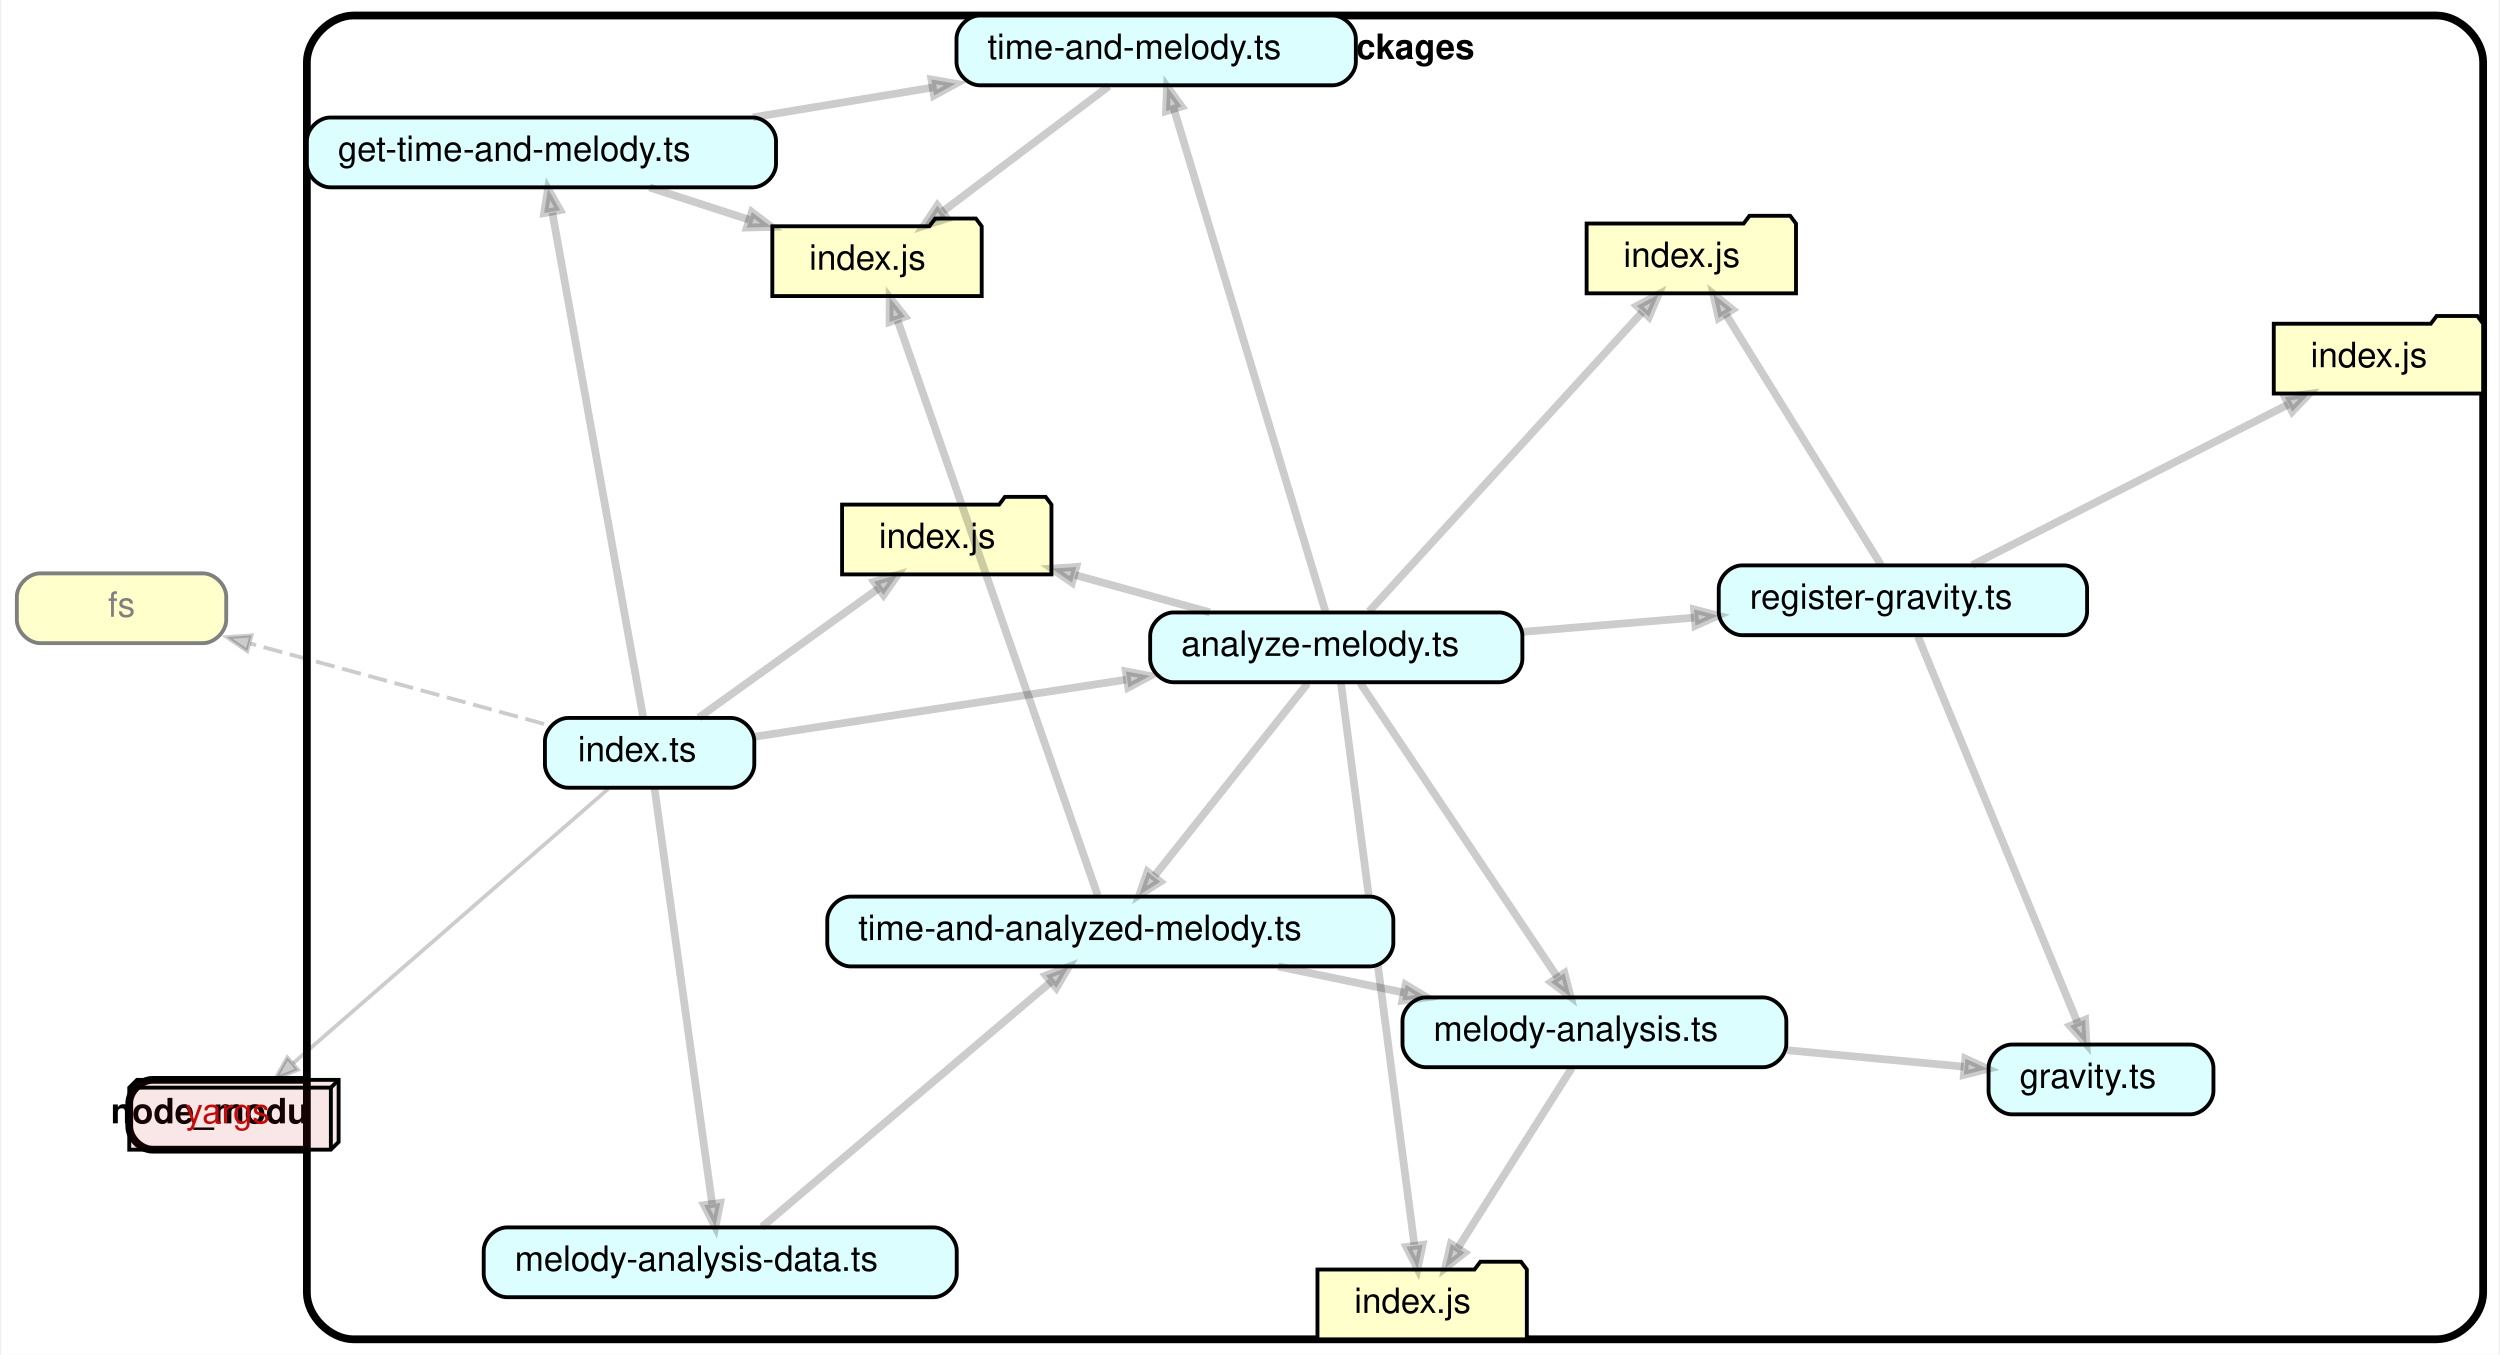
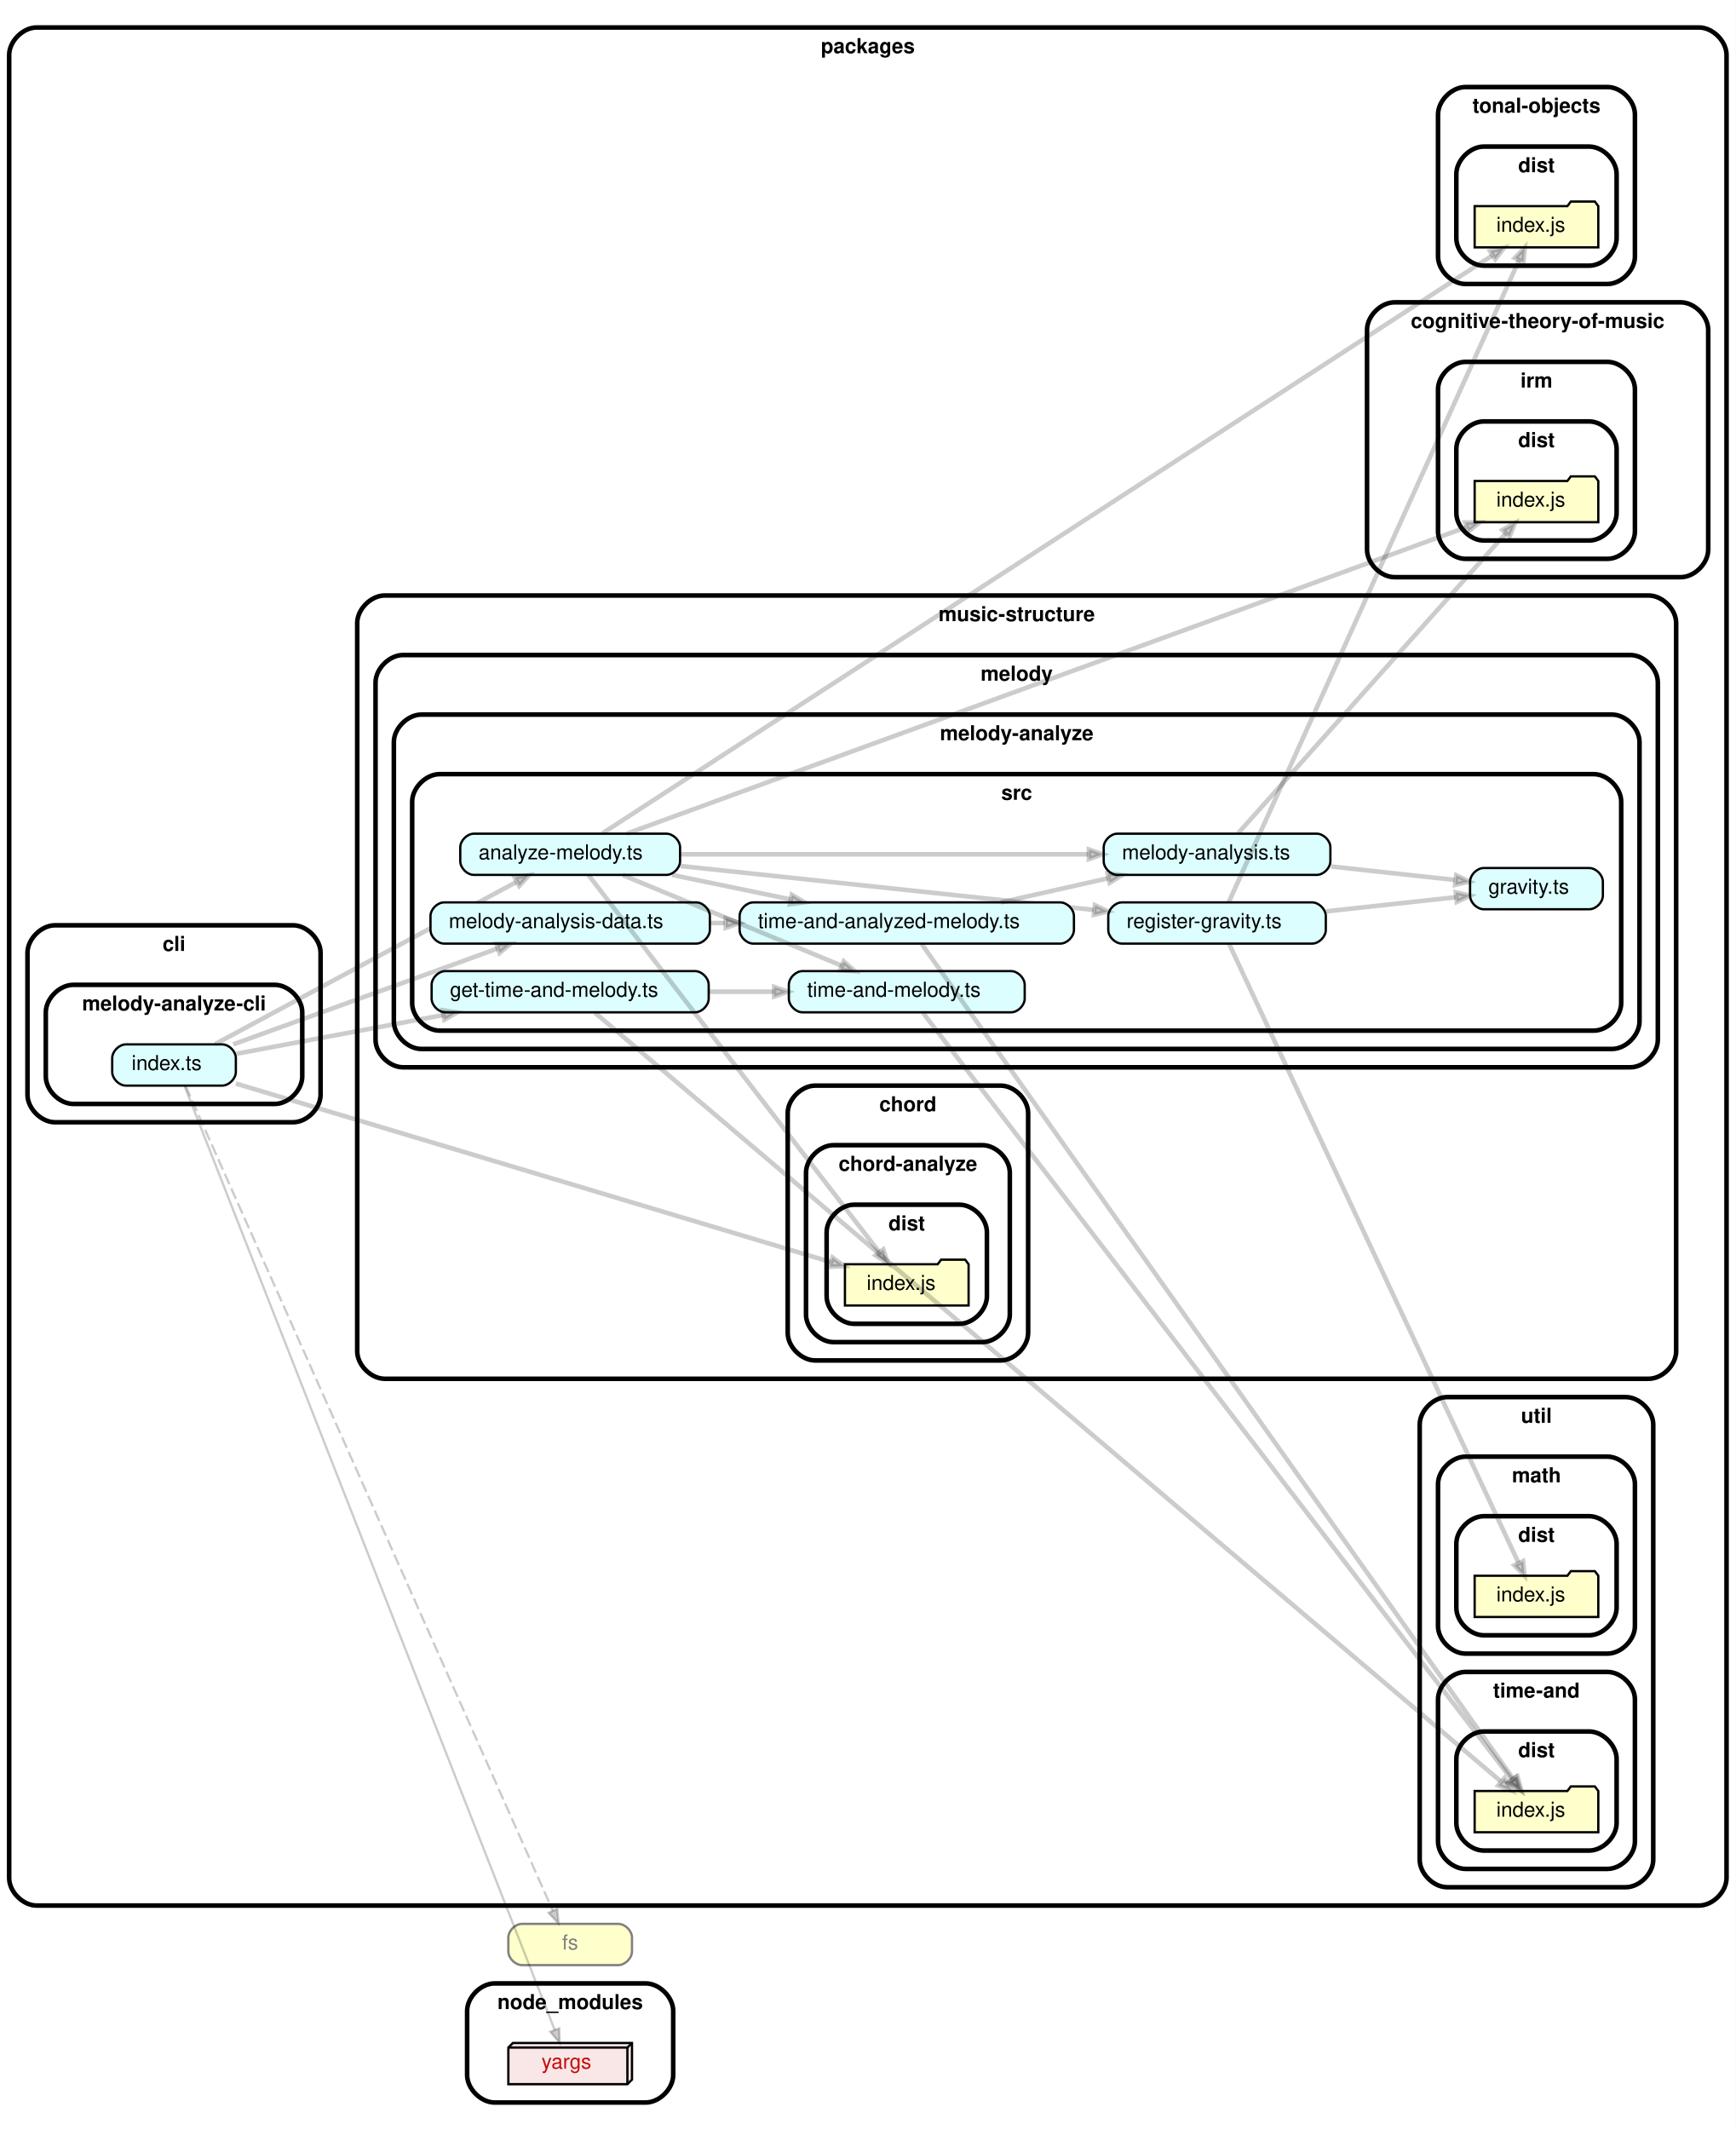
- <svg xmlns="http://www.w3.org/2000/svg" xmlns:xlink="http://www.w3.org/1999/xlink" width="644pt" height="349pt" viewBox="0.00 0.00 644.10 349.43">
-   <g id="graph0" class="graph" transform="scale(1 1) rotate(0) translate(4 345.43)">
-     <polygon fill="white" stroke="transparent" points="-4,4 -4,-345.43 640.1,-345.43 640.1,4 -4,4" />
+ <svg xmlns="http://www.w3.org/2000/svg" xmlns:xlink="http://www.w3.org/1999/xlink" width="758pt" height="930pt" viewBox="0.00 0.00 758.00 930.00">
+   <g id="graph0" class="graph" transform="scale(1 1) rotate(0) translate(4 926)">
+     <polygon fill="white" stroke="transparent" points="-4,4 -4,-926 754,-926 754,4 -4,4" />
    <g id="clust1" class="cluster">
-       <path fill="#ffffff" stroke="black" stroke-width="2" d="M34.99,-48.91C34.99,-48.91 76.99,-48.91 76.99,-48.91 79.99,-48.91 82.99,-51.91 82.99,-54.91 82.99,-54.91 82.99,-60.91 82.99,-60.91 82.99,-63.91 79.99,-66.91 76.99,-66.91 76.99,-66.91 34.99,-66.91 34.99,-66.91 31.99,-66.91 28.99,-63.91 28.99,-60.91 28.99,-60.91 28.99,-54.91 28.99,-54.91 28.99,-51.91 31.99,-48.91 34.99,-48.91" />
-       <text text-anchor="middle" x="55.99" y="-55.71" font-family="Helvetica,sans-Serif" font-weight="bold" font-size="9.00">node_modules</text>
+       <path fill="#ffffff" stroke="black" stroke-width="2" d="M212,-8C212,-8 278,-8 278,-8 284,-8 290,-14 290,-20 290,-20 290,-48 290,-48 290,-54 284,-60 278,-60 278,-60 212,-60 212,-60 206,-60 200,-54 200,-48 200,-48 200,-20 200,-20 200,-14 206,-8 212,-8" />
+       <text text-anchor="middle" x="245" y="-48.8" font-family="Helvetica,sans-Serif" font-weight="bold" font-size="9.00">node_modules</text>
    </g>
    <g id="clust2" class="cluster">
-       <path fill="#ffffff" stroke="black" stroke-width="2" d="M86.8,0C86.8,0 624.1,0 624.1,0 630.1,0 636.1,-6 636.1,-12 636.1,-12 636.1,-329.43 636.1,-329.43 636.1,-335.43 630.1,-341.43 624.1,-341.43 624.1,-341.43 86.8,-341.43 86.8,-341.43 80.8,-341.43 74.8,-335.43 74.8,-329.43 74.8,-329.43 74.8,-12 74.8,-12 74.8,-6 80.8,0 86.8,0" />
-       <text text-anchor="middle" x="355.45" y="-330.23" font-family="Helvetica,sans-Serif" font-weight="bold" font-size="9.00">packages</text>
+       <path fill="#ffffff" stroke="black" stroke-width="2" d="M12,-94C12,-94 738,-94 738,-94 744,-94 750,-100 750,-106 750,-106 750,-902 750,-902 750,-908 744,-914 738,-914 738,-914 12,-914 12,-914 6,-914 0,-908 0,-902 0,-902 0,-106 0,-106 0,-100 6,-94 12,-94" />
+       <text text-anchor="middle" x="375" y="-902.8" font-family="Helvetica,sans-Serif" font-weight="bold" font-size="9.00">packages</text>
+     </g>
+     <g id="clust3" class="cluster">
+       <path fill="#ffffff" stroke="black" stroke-width="2" d="M20,-436C20,-436 124,-436 124,-436 130,-436 136,-442 136,-448 136,-448 136,-510 136,-510 136,-516 130,-522 124,-522 124,-522 20,-522 20,-522 14,-522 8,-516 8,-510 8,-510 8,-448 8,-448 8,-442 14,-436 20,-436" />
+       <text text-anchor="middle" x="72" y="-510.8" font-family="Helvetica,sans-Serif" font-weight="bold" font-size="9.00">cli</text>
+     </g>
+     <g id="clust4" class="cluster">
+       <path fill="#ffffff" stroke="black" stroke-width="2" d="M28,-444C28,-444 116,-444 116,-444 122,-444 128,-450 128,-456 128,-456 128,-484 128,-484 128,-490 122,-496 116,-496 116,-496 28,-496 28,-496 22,-496 16,-490 16,-484 16,-484 16,-456 16,-456 16,-450 22,-444 28,-444" />
+       <text text-anchor="middle" x="72" y="-484.8" font-family="Helvetica,sans-Serif" font-weight="bold" font-size="9.00">melody-analyze-cli</text>
+     </g>
+     <g id="clust5" class="cluster">
+       <path fill="#ffffff" stroke="black" stroke-width="2" d="M605,-674C605,-674 730,-674 730,-674 736,-674 742,-680 742,-686 742,-686 742,-782 742,-782 742,-788 736,-794 730,-794 730,-794 605,-794 605,-794 599,-794 593,-788 593,-782 593,-782 593,-686 593,-686 593,-680 599,-674 605,-674" />
+       <text text-anchor="middle" x="667.5" y="-782.8" font-family="Helvetica,sans-Serif" font-weight="bold" font-size="9.00">cognitive-theory-of-music</text>
+     </g>
+     <g id="clust6" class="cluster">
+       <path fill="#ffffff" stroke="black" stroke-width="2" d="M636,-682C636,-682 698,-682 698,-682 704,-682 710,-688 710,-694 710,-694 710,-756 710,-756 710,-762 704,-768 698,-768 698,-768 636,-768 636,-768 630,-768 624,-762 624,-756 624,-756 624,-694 624,-694 624,-688 630,-682 636,-682" />
+       <text text-anchor="middle" x="667" y="-756.8" font-family="Helvetica,sans-Serif" font-weight="bold" font-size="9.00">irm</text>
+     </g>
+     <g id="clust7" class="cluster">
+       <path fill="#ffffff" stroke="black" stroke-width="2" d="M644,-690C644,-690 690,-690 690,-690 696,-690 702,-696 702,-702 702,-702 702,-730 702,-730 702,-736 696,-742 690,-742 690,-742 644,-742 644,-742 638,-742 632,-736 632,-730 632,-730 632,-702 632,-702 632,-696 638,-690 644,-690" />
+       <text text-anchor="middle" x="667" y="-730.8" font-family="Helvetica,sans-Serif" font-weight="bold" font-size="9.00">dist</text>
+     </g>
+     <g id="clust8" class="cluster">
+       <path fill="#ffffff" stroke="black" stroke-width="2" d="M164,-324C164,-324 716,-324 716,-324 722,-324 728,-330 728,-336 728,-336 728,-654 728,-654 728,-660 722,-666 716,-666 716,-666 164,-666 164,-666 158,-666 152,-660 152,-654 152,-654 152,-336 152,-336 152,-330 158,-324 164,-324" />
+       <text text-anchor="middle" x="440" y="-654.8" font-family="Helvetica,sans-Serif" font-weight="bold" font-size="9.00">music-structure</text>
+     </g>
+     <g id="clust9" class="cluster">
+       <path fill="#ffffff" stroke="black" stroke-width="2" d="M352,-332C352,-332 433,-332 433,-332 439,-332 445,-338 445,-344 445,-344 445,-440 445,-440 445,-446 439,-452 433,-452 433,-452 352,-452 352,-452 346,-452 340,-446 340,-440 340,-440 340,-344 340,-344 340,-338 346,-332 352,-332" />
+       <text text-anchor="middle" x="392.5" y="-440.8" font-family="Helvetica,sans-Serif" font-weight="bold" font-size="9.00">chord</text>
+     </g>
+     <g id="clust10" class="cluster">
+       <path fill="#ffffff" stroke="black" stroke-width="2" d="M360,-340C360,-340 425,-340 425,-340 431,-340 437,-346 437,-352 437,-352 437,-414 437,-414 437,-420 431,-426 425,-426 425,-426 360,-426 360,-426 354,-426 348,-420 348,-414 348,-414 348,-352 348,-352 348,-346 354,-340 360,-340" />
+       <text text-anchor="middle" x="392.5" y="-414.8" font-family="Helvetica,sans-Serif" font-weight="bold" font-size="9.00">chord-analyze</text>
+     </g>
+     <g id="clust11" class="cluster">
+       <path fill="#ffffff" stroke="black" stroke-width="2" d="M369,-348C369,-348 415,-348 415,-348 421,-348 427,-354 427,-360 427,-360 427,-388 427,-388 427,-394 421,-400 415,-400 415,-400 369,-400 369,-400 363,-400 357,-394 357,-388 357,-388 357,-360 357,-360 357,-354 363,-348 369,-348" />
+       <text text-anchor="middle" x="392" y="-388.8" font-family="Helvetica,sans-Serif" font-weight="bold" font-size="9.00">dist</text>
+     </g>
+     <g id="clust12" class="cluster">
+       <path fill="#ffffff" stroke="black" stroke-width="2" d="M172,-460C172,-460 708,-460 708,-460 714,-460 720,-466 720,-472 720,-472 720,-628 720,-628 720,-634 714,-640 708,-640 708,-640 172,-640 172,-640 166,-640 160,-634 160,-628 160,-628 160,-472 160,-472 160,-466 166,-460 172,-460" />
+       <text text-anchor="middle" x="440" y="-628.8" font-family="Helvetica,sans-Serif" font-weight="bold" font-size="9.00">melody</text>
+     </g>
+     <g id="clust13" class="cluster">
+       <path fill="#ffffff" stroke="black" stroke-width="2" d="M180,-468C180,-468 700,-468 700,-468 706,-468 712,-474 712,-480 712,-480 712,-602 712,-602 712,-608 706,-614 700,-614 700,-614 180,-614 180,-614 174,-614 168,-608 168,-602 168,-602 168,-480 168,-480 168,-474 174,-468 180,-468" />
+       <text text-anchor="middle" x="440" y="-602.8" font-family="Helvetica,sans-Serif" font-weight="bold" font-size="9.00">melody-analyze</text>
+     </g>
+     <g id="clust14" class="cluster">
+       <path fill="#ffffff" stroke="black" stroke-width="2" d="M188,-476C188,-476 692,-476 692,-476 698,-476 704,-482 704,-488 704,-488 704,-576 704,-576 704,-582 698,-588 692,-588 692,-588 188,-588 188,-588 182,-588 176,-582 176,-576 176,-576 176,-488 176,-488 176,-482 182,-476 188,-476" />
+       <text text-anchor="middle" x="440" y="-576.8" font-family="Helvetica,sans-Serif" font-weight="bold" font-size="9.00">src</text>
+     </g>
+     <g id="clust15" class="cluster">
+       <path fill="#ffffff" stroke="black" stroke-width="2" d="M636,-802C636,-802 698,-802 698,-802 704,-802 710,-808 710,-814 710,-814 710,-876 710,-876 710,-882 704,-888 698,-888 698,-888 636,-888 636,-888 630,-888 624,-882 624,-876 624,-876 624,-814 624,-814 624,-808 630,-802 636,-802" />
+       <text text-anchor="middle" x="667" y="-876.8" font-family="Helvetica,sans-Serif" font-weight="bold" font-size="9.00">tonal-objects</text>
+     </g>
+     <g id="clust16" class="cluster">
+       <path fill="#ffffff" stroke="black" stroke-width="2" d="M644,-810C644,-810 690,-810 690,-810 696,-810 702,-816 702,-822 702,-822 702,-850 702,-850 702,-856 696,-862 690,-862 690,-862 644,-862 644,-862 638,-862 632,-856 632,-850 632,-850 632,-822 632,-822 632,-816 638,-810 644,-810" />
+       <text text-anchor="middle" x="667" y="-850.8" font-family="Helvetica,sans-Serif" font-weight="bold" font-size="9.00">dist</text>
+     </g>
+     <g id="clust17" class="cluster">
+       <path fill="#ffffff" stroke="black" stroke-width="2" d="M628,-102C628,-102 706,-102 706,-102 712,-102 718,-108 718,-114 718,-114 718,-304 718,-304 718,-310 712,-316 706,-316 706,-316 628,-316 628,-316 622,-316 616,-310 616,-304 616,-304 616,-114 616,-114 616,-108 622,-102 628,-102" />
+       <text text-anchor="middle" x="667" y="-304.8" font-family="Helvetica,sans-Serif" font-weight="bold" font-size="9.00">util</text>
+     </g>
+     <g id="clust18" class="cluster">
+       <path fill="#ffffff" stroke="black" stroke-width="2" d="M636,-204C636,-204 698,-204 698,-204 704,-204 710,-210 710,-216 710,-216 710,-278 710,-278 710,-284 704,-290 698,-290 698,-290 636,-290 636,-290 630,-290 624,-284 624,-278 624,-278 624,-216 624,-216 624,-210 630,-204 636,-204" />
+       <text text-anchor="middle" x="667" y="-278.8" font-family="Helvetica,sans-Serif" font-weight="bold" font-size="9.00">math</text>
+     </g>
+     <g id="clust19" class="cluster">
+       <path fill="#ffffff" stroke="black" stroke-width="2" d="M644,-212C644,-212 690,-212 690,-212 696,-212 702,-218 702,-224 702,-224 702,-252 702,-252 702,-258 696,-264 690,-264 690,-264 644,-264 644,-264 638,-264 632,-258 632,-252 632,-252 632,-224 632,-224 632,-218 638,-212 644,-212" />
+       <text text-anchor="middle" x="667" y="-252.8" font-family="Helvetica,sans-Serif" font-weight="bold" font-size="9.00">dist</text>
+     </g>
+     <g id="clust20" class="cluster">
+       <path fill="#ffffff" stroke="black" stroke-width="2" d="M636,-110C636,-110 698,-110 698,-110 704,-110 710,-116 710,-122 710,-122 710,-184 710,-184 710,-190 704,-196 698,-196 698,-196 636,-196 636,-196 630,-196 624,-190 624,-184 624,-184 624,-122 624,-122 624,-116 630,-110 636,-110" />
+       <text text-anchor="middle" x="667" y="-184.8" font-family="Helvetica,sans-Serif" font-weight="bold" font-size="9.00">time-and</text>
+     </g>
+     <g id="clust21" class="cluster">
+       <path fill="#ffffff" stroke="black" stroke-width="2" d="M644,-118C644,-118 690,-118 690,-118 696,-118 702,-124 702,-130 702,-130 702,-158 702,-158 702,-164 696,-170 690,-170 690,-170 644,-170 644,-170 638,-170 632,-164 632,-158 632,-158 632,-130 632,-130 632,-124 638,-118 644,-118" />
+       <text text-anchor="middle" x="667" y="-158.8" font-family="Helvetica,sans-Serif" font-weight="bold" font-size="9.00">dist</text>
    </g>
    <g id="node1" class="node">
      <g id="a_node1">
        <a xlink:href="https://nodejs.org/api/fs.html" xlink:title="fs">
-           <path fill="#ffffcc" stroke="grey" d="M48,-197.55C48,-197.55 6,-197.55 6,-197.55 3,-197.55 0,-194.55 0,-191.55 0,-191.55 0,-185.55 0,-185.55 0,-182.55 3,-179.55 6,-179.55 6,-179.55 48,-179.55 48,-179.55 51,-179.55 54,-182.55 54,-185.55 54,-185.55 54,-191.55 54,-191.55 54,-194.55 51,-197.55 48,-197.55" />
-           <text text-anchor="middle" x="27" y="-186.35" font-family="Helvetica,sans-Serif" font-size="9.00" fill="grey">fs</text>
+           <path fill="#ffffcc" stroke="grey" d="M266,-86C266,-86 224,-86 224,-86 221,-86 218,-83 218,-80 218,-80 218,-74 218,-74 218,-71 221,-68 224,-68 224,-68 266,-68 266,-68 269,-68 272,-71 272,-74 272,-74 272,-80 272,-80 272,-83 269,-86 266,-86" />
+           <text text-anchor="middle" x="245" y="-74.8" font-family="Helvetica,sans-Serif" font-size="9.00" fill="grey">fs</text>
        </a>
      </g>
    </g>
    <g id="node2" class="node">
      <g id="a_node2">
        <a xlink:href="https://www.npmjs.com/package/yargs" xlink:title="yargs">
-           <polygon fill="#c40b0a" fill-opacity="0.102" stroke="black" points="82.99,-66.91 30.99,-66.91 28.99,-64.91 28.99,-48.91 80.99,-48.91 82.99,-50.91 82.99,-66.91" />
-           <polyline fill="none" stroke="black" points="80.99,-64.91 28.99,-64.91 " />
-           <polyline fill="none" stroke="black" points="80.99,-64.91 80.99,-48.91 " />
-           <polyline fill="none" stroke="black" points="80.99,-64.91 82.99,-66.91 " />
-           <text text-anchor="start" x="43.49" y="-55.71" font-family="Helvetica,sans-Serif" font-size="9.00" fill="#c40b0a">yargs</text>
+           <polygon fill="#c40b0a" fill-opacity="0.102" stroke="black" points="272,-34 220,-34 218,-32 218,-16 270,-16 272,-18 272,-34" />
+           <polyline fill="none" stroke="black" points="270,-32 218,-32 " />
+           <polyline fill="none" stroke="black" points="270,-32 270,-16 " />
+           <polyline fill="none" stroke="black" points="270,-32 272,-34 " />
+           <text text-anchor="start" x="232.5" y="-22.8" font-family="Helvetica,sans-Serif" font-size="9.00" fill="#c40b0a">yargs</text>
        </a>
      </g>
    </g>
    <g id="node3" class="node">
      <g id="a_node3">
        <a xlink:href="packages/cli/melody-analyze-cli/index.ts" xlink:title="index.ts">
-           <path fill="#ddfeff" stroke="black" d="M184.2,-160.26C184.2,-160.26 142.2,-160.26 142.2,-160.26 139.2,-160.26 136.2,-157.26 136.2,-154.26 136.2,-154.26 136.2,-148.26 136.2,-148.26 136.2,-145.26 139.2,-142.26 142.2,-142.26 142.2,-142.26 184.2,-142.26 184.2,-142.26 187.2,-142.26 190.2,-145.26 190.2,-148.26 190.2,-148.26 190.2,-154.26 190.2,-154.26 190.2,-157.26 187.2,-160.26 184.2,-160.26" />
-           <text text-anchor="start" x="144.7" y="-149.06" font-family="Helvetica,sans-Serif" font-size="9.00">index.ts</text>
+           <path fill="#ddfeff" stroke="black" d="M93,-470C93,-470 51,-470 51,-470 48,-470 45,-467 45,-464 45,-464 45,-458 45,-458 45,-455 48,-452 51,-452 51,-452 93,-452 93,-452 96,-452 99,-455 99,-458 99,-458 99,-464 99,-464 99,-467 96,-470 93,-470" />
+           <text text-anchor="start" x="53.5" y="-458.8" font-family="Helvetica,sans-Serif" font-size="9.00">index.ts</text>
        </a>
      </g>
    </g>
    <g id="edge5" class="edge">
-       <path fill="none" stroke="#000000" stroke-dasharray="5,2" stroke-opacity="0.2" d="M135.97,-158.71C114.16,-164.68 83.48,-173.08 60.23,-179.45" />
-       <polygon fill="#000000" fill-opacity="0.2" stroke="#000000" stroke-opacity="0.2" points="59.42,-177.49 54.19,-181.1 60.53,-181.54 59.42,-177.49" />
+       <path fill="none" stroke="#000000" stroke-dasharray="5,2" stroke-opacity="0.2" d="M77.06,-451.89C99.6,-401.27 209.37,-154.78 237.45,-91.72" />
+       <polygon fill="#000000" fill-opacity="0.2" stroke="#000000" stroke-opacity="0.2" points="239.38,-92.53 239.9,-86.2 235.54,-90.83 239.38,-92.53" />
    </g>
    <g id="edge6" class="edge">
-       <path fill="none" stroke="#000000" stroke-opacity="0.2" d="M152.53,-141.97C133.42,-125.33 93.32,-90.41 71.29,-71.23" />
-       <polygon fill="#000000" fill-opacity="0.2" stroke="#000000" stroke-opacity="0.2" points="72.52,-69.52 66.62,-67.16 69.76,-72.69 72.52,-69.52" />
+       <path fill="none" stroke="#000000" stroke-opacity="0.2" d="M76.57,-451.89C98.17,-396.81 211.34,-108.28 238.25,-39.66" />
+       <polygon fill="#000000" fill-opacity="0.2" stroke="#000000" stroke-opacity="0.2" points="240.21,-40.41 240.45,-34.06 236.3,-38.88 240.21,-40.41" />
    </g>
    <g id="node4" class="node">
      <g id="a_node4">
        <a xlink:href="packages/music-structure/chord/chord-analyze/dist/index.js" xlink:title="index.js">
-           <polygon fill="#ffffcc" stroke="black" points="266.84,-215.28 265.34,-217.28 254.84,-217.28 253.34,-215.28 212.84,-215.28 212.84,-197.28 266.84,-197.28 266.84,-215.28" />
-           <text text-anchor="start" x="222.34" y="-204.08" font-family="Helvetica,sans-Serif" font-size="9.00">index.js</text>
+           <polygon fill="#ffffcc" stroke="black" points="419,-374 417.5,-376 407,-376 405.5,-374 365,-374 365,-356 419,-356 419,-374" />
+           <text text-anchor="start" x="374.5" y="-362.8" font-family="Helvetica,sans-Serif" font-size="9.00">index.js</text>
        </a>
      </g>
    </g>
    <g id="edge1" class="edge">
-       <path fill="none" stroke="#000000" stroke-width="2" stroke-opacity="0.2" d="M175.86,-160.34C188.5,-169.42 208.05,-183.46 222.22,-193.63" />
-       <polygon fill="#000000" fill-opacity="0.2" stroke="#000000" stroke-width="2" stroke-opacity="0.2" points="221.07,-195.39 227.17,-197.18 223.52,-191.97 221.07,-195.39" />
+       <path fill="none" stroke="#000000" stroke-width="2" stroke-opacity="0.2" d="M99.01,-452.9C157.4,-435.38 295.23,-394.03 358.81,-374.96" />
+       <polygon fill="#000000" fill-opacity="0.2" stroke="#000000" stroke-width="2" stroke-opacity="0.2" points="359.58,-376.92 364.73,-373.18 358.38,-372.9 359.58,-376.92" />
    </g>
    <g id="node5" class="node">
      <g id="a_node5">
        <a xlink:href="packages/music-structure/melody/melody-analyze/src/analyze-melody.ts" xlink:title="analyze-melody.ts">
-           <path fill="#ddfeff" stroke="black" d="M382.3,-187.47C382.3,-187.47 298.3,-187.47 298.3,-187.47 295.3,-187.47 292.3,-184.47 292.3,-181.47 292.3,-181.47 292.3,-175.47 292.3,-175.47 292.3,-172.47 295.3,-169.47 298.3,-169.47 298.3,-169.47 382.3,-169.47 382.3,-169.47 385.3,-169.47 388.3,-172.47 388.3,-175.47 388.3,-175.47 388.3,-181.47 388.3,-181.47 388.3,-184.47 385.3,-187.47 382.3,-187.47" />
-           <text text-anchor="start" x="300.3" y="-176.27" font-family="Helvetica,sans-Serif" font-size="9.00">analyze-melody.ts</text>
+           <path fill="#ddfeff" stroke="black" d="M287,-562C287,-562 203,-562 203,-562 200,-562 197,-559 197,-556 197,-556 197,-550 197,-550 197,-547 200,-544 203,-544 203,-544 287,-544 287,-544 290,-544 293,-547 293,-550 293,-550 293,-556 293,-556 293,-559 290,-562 287,-562" />
+           <text text-anchor="start" x="205" y="-550.8" font-family="Helvetica,sans-Serif" font-size="9.00">analyze-melody.ts</text>
        </a>
      </g>
    </g>
    <g id="edge2" class="edge">
-       <path fill="none" stroke="#000000" stroke-width="2" stroke-opacity="0.2" d="M190.49,-155.45C215.86,-159.35 254.41,-165.27 286.05,-170.13" />
-       <polygon fill="#000000" fill-opacity="0.2" stroke="#000000" stroke-width="2" stroke-opacity="0.2" points="286.03,-172.26 292.28,-171.09 286.67,-168.1 286.03,-172.26" />
+       <path fill="none" stroke="#000000" stroke-width="2" stroke-opacity="0.2" d="M90.02,-470.16C121.01,-486.83 186.62,-522.13 221.34,-540.81" />
+       <polygon fill="#000000" fill-opacity="0.2" stroke="#000000" stroke-width="2" stroke-opacity="0.2" points="220.77,-542.89 227.05,-543.88 222.76,-539.19 220.77,-542.89" />
    </g>
    <g id="node6" class="node">
      <g id="a_node6">
        <a xlink:href="packages/music-structure/melody/melody-analyze/src/get-time-and-melody.ts" xlink:title="get-time-and-melody.ts">
-           <path fill="#ddfeff" stroke="black" d="M189.8,-315.12C189.8,-315.12 80.8,-315.12 80.8,-315.12 77.8,-315.12 74.8,-312.12 74.8,-309.12 74.8,-309.12 74.8,-303.12 74.8,-303.12 74.8,-300.12 77.8,-297.12 80.8,-297.12 80.8,-297.12 189.8,-297.12 189.8,-297.12 192.8,-297.12 195.8,-300.12 195.8,-303.12 195.8,-303.12 195.8,-309.12 195.8,-309.12 195.8,-312.12 192.8,-315.12 189.8,-315.12" />
-           <text text-anchor="start" x="82.8" y="-303.92" font-family="Helvetica,sans-Serif" font-size="9.00">get-time-and-melody.ts</text>
+           <path fill="#ddfeff" stroke="black" d="M299.5,-502C299.5,-502 190.5,-502 190.5,-502 187.5,-502 184.5,-499 184.5,-496 184.5,-496 184.5,-490 184.5,-490 184.5,-487 187.5,-484 190.5,-484 190.5,-484 299.5,-484 299.5,-484 302.5,-484 305.5,-487 305.5,-490 305.5,-490 305.5,-496 305.5,-496 305.5,-499 302.5,-502 299.5,-502" />
+           <text text-anchor="start" x="192.5" y="-490.8" font-family="Helvetica,sans-Serif" font-size="9.00">get-time-and-melody.ts</text>
        </a>
      </g>
    </g>
    <g id="edge3" class="edge">
-       <path fill="none" stroke="#000000" stroke-width="2" stroke-opacity="0.2" d="M161.54,-160.48C156.92,-186.14 143.88,-258.54 138.11,-290.56" />
-       <polygon fill="#000000" fill-opacity="0.2" stroke="#000000" stroke-width="2" stroke-opacity="0.2" points="135.99,-290.47 136.99,-296.75 140.12,-291.22 135.99,-290.47" />
+       <path fill="none" stroke="#000000" stroke-width="2" stroke-opacity="0.2" d="M99.34,-465.93C123.32,-470.42 159.47,-477.18 189.64,-482.83" />
+       <polygon fill="#000000" fill-opacity="0.2" stroke="#000000" stroke-width="2" stroke-opacity="0.2" points="189.3,-484.9 195.58,-483.94 190.07,-480.77 189.3,-484.9" />
    </g>
    <g id="node7" class="node">
      <g id="a_node7">
        <a xlink:href="packages/music-structure/melody/melody-analyze/src/melody-analysis-data.ts" xlink:title="melody-analysis-data.ts">
-           <path fill="#ddfeff" stroke="black" d="M236.41,-28.86C236.41,-28.86 126.41,-28.86 126.41,-28.86 123.41,-28.86 120.41,-25.86 120.41,-22.86 120.41,-22.86 120.41,-16.86 120.41,-16.86 120.41,-13.86 123.41,-10.86 126.41,-10.86 126.41,-10.86 236.41,-10.86 236.41,-10.86 239.41,-10.86 242.41,-13.86 242.41,-16.86 242.41,-16.86 242.41,-22.86 242.41,-22.86 242.41,-25.86 239.41,-28.86 236.41,-28.86" />
-           <text text-anchor="start" x="128.41" y="-17.66" font-family="Helvetica,sans-Serif" font-size="9.00">melody-analysis-data.ts</text>
+           <path fill="#ddfeff" stroke="black" d="M300,-532C300,-532 190,-532 190,-532 187,-532 184,-529 184,-526 184,-526 184,-520 184,-520 184,-517 187,-514 190,-514 190,-514 300,-514 300,-514 303,-514 306,-517 306,-520 306,-520 306,-526 306,-526 306,-529 303,-532 300,-532" />
+           <text text-anchor="start" x="192" y="-520.8" font-family="Helvetica,sans-Serif" font-size="9.00">melody-analysis-data.ts</text>
        </a>
      </g>
    </g>
    <g id="edge4" class="edge">
-       <path fill="none" stroke="#000000" stroke-width="2" stroke-opacity="0.2" d="M164.45,-142.23C167.53,-120 175.5,-62.48 179.32,-34.96" />
-       <polygon fill="#000000" fill-opacity="0.2" stroke="#000000" stroke-width="2" stroke-opacity="0.2" points="181.41,-35.18 180.15,-28.95 177.25,-34.61 181.41,-35.18" />
+       <path fill="none" stroke="#000000" stroke-width="2" stroke-opacity="0.2" d="M97.86,-470.02C128.39,-481.08 180.14,-499.85 213.17,-511.82" />
+       <polygon fill="#000000" fill-opacity="0.2" stroke="#000000" stroke-width="2" stroke-opacity="0.2" points="212.75,-513.9 219.11,-513.97 214.18,-509.95 212.75,-513.9" />
    </g>
    <g id="edge11" class="edge">
-       <path fill="none" stroke="#000000" stroke-width="2" stroke-opacity="0.2" d="M307.68,-187.5C296.57,-190.58 284.13,-194.02 272.97,-197.11" />
-       <polygon fill="#000000" fill-opacity="0.2" stroke="#000000" stroke-width="2" stroke-opacity="0.2" points="272.14,-195.16 266.92,-198.78 273.26,-199.21 272.14,-195.16" />
+       <path fill="none" stroke="#000000" stroke-width="2" stroke-opacity="0.2" d="M252.99,-543.93C276.29,-513.73 351.37,-416.38 379.88,-379.42" />
+       <polygon fill="#000000" fill-opacity="0.2" stroke="#000000" stroke-width="2" stroke-opacity="0.2" points="381.73,-380.45 383.73,-374.42 378.41,-377.89 381.73,-380.45" />
    </g>
    <g id="node8" class="node">
      <g id="a_node8">
        <a xlink:href="packages/cognitive-theory-of-music/irm/dist/index.js" xlink:title="index.js">
-           <polygon fill="#ffffcc" stroke="black" points="389.45,-18 387.95,-20 377.45,-20 375.95,-18 335.45,-18 335.45,0 389.45,0 389.45,-18" />
-           <text text-anchor="start" x="344.95" y="-6.8" font-family="Helvetica,sans-Serif" font-size="9.00">index.js</text>
+           <polygon fill="#ffffcc" stroke="black" points="694,-716 692.5,-718 682,-718 680.5,-716 640,-716 640,-698 694,-698 694,-716" />
+           <text text-anchor="start" x="649.5" y="-704.8" font-family="Helvetica,sans-Serif" font-size="9.00">index.js</text>
        </a>
      </g>
    </g>
    <g id="edge12" class="edge">
-       <path fill="none" stroke="#000000" stroke-width="2" stroke-opacity="0.2" d="M341.49,-169.36C345.1,-141.77 355.92,-58.94 360.44,-24.39" />
-       <polygon fill="#000000" fill-opacity="0.2" stroke="#000000" stroke-width="2" stroke-opacity="0.2" points="362.56,-24.38 361.26,-18.16 358.4,-23.83 362.56,-24.38" />
+       <path fill="none" stroke="#000000" stroke-width="2" stroke-opacity="0.2" d="M269.82,-562.06C342.75,-588.67 556.21,-666.57 636.23,-695.77" />
+       <polygon fill="#000000" fill-opacity="0.2" stroke="#000000" stroke-width="2" stroke-opacity="0.2" points="635.85,-697.87 642.21,-697.95 637.29,-693.92 635.85,-697.87" />
    </g>
    <g id="node9" class="node">
      <g id="a_node9">
        <a xlink:href="packages/music-structure/melody/melody-analyze/src/melody-analysis.ts" xlink:title="melody-analysis.ts">
-           <path fill="#ddfeff" stroke="black" d="M450.38,-88.18C450.38,-88.18 363.38,-88.18 363.38,-88.18 360.38,-88.18 357.38,-85.18 357.38,-82.18 357.38,-82.18 357.38,-76.18 357.38,-76.18 357.38,-73.18 360.38,-70.18 363.38,-70.18 363.38,-70.18 450.38,-70.18 450.38,-70.18 453.38,-70.18 456.38,-73.18 456.38,-76.18 456.38,-76.18 456.38,-82.18 456.38,-82.18 456.38,-85.18 453.38,-88.18 450.38,-88.18" />
-           <text text-anchor="start" x="365.38" y="-76.98" font-family="Helvetica,sans-Serif" font-size="9.00">melody-analysis.ts</text>
+           <path fill="#ddfeff" stroke="black" d="M571,-562C571,-562 484,-562 484,-562 481,-562 478,-559 478,-556 478,-556 478,-550 478,-550 478,-547 481,-544 484,-544 484,-544 571,-544 571,-544 574,-544 577,-547 577,-550 577,-550 577,-556 577,-556 577,-559 574,-562 571,-562" />
+           <text text-anchor="start" x="486" y="-550.8" font-family="Helvetica,sans-Serif" font-size="9.00">melody-analysis.ts</text>
        </a>
      </g>
    </g>
    <g id="edge7" class="edge">
-       <path fill="none" stroke="#000000" stroke-width="2" stroke-opacity="0.2" d="M346.44,-169.31C358.09,-151.94 383.44,-114.13 397.32,-93.43" />
-       <polygon fill="#000000" fill-opacity="0.2" stroke="#000000" stroke-width="2" stroke-opacity="0.2" points="399.16,-94.47 400.75,-88.32 395.67,-92.13 399.16,-94.47" />
+       <path fill="none" stroke="#000000" stroke-width="2" stroke-opacity="0.2" d="M293.24,-553C342.61,-553 419.26,-553 471.33,-553" />
+       <polygon fill="#000000" fill-opacity="0.2" stroke="#000000" stroke-width="2" stroke-opacity="0.2" points="471.55,-555.1 477.55,-553 471.55,-550.9 471.55,-555.1" />
    </g>
    <g id="node10" class="node">
      <g id="a_node10">
        <a xlink:href="packages/music-structure/melody/melody-analyze/src/register-gravity.ts" xlink:title="register-gravity.ts">
-           <path fill="#ddfeff" stroke="black" d="M527.95,-199.61C527.95,-199.61 444.95,-199.61 444.95,-199.61 441.95,-199.61 438.95,-196.61 438.95,-193.61 438.95,-193.61 438.95,-187.61 438.95,-187.61 438.95,-184.61 441.95,-181.61 444.95,-181.61 444.95,-181.61 527.95,-181.61 527.95,-181.61 530.95,-181.61 533.95,-184.61 533.95,-187.61 533.95,-187.61 533.95,-193.61 533.95,-193.61 533.95,-196.61 530.95,-199.61 527.95,-199.61" />
-           <text text-anchor="start" x="446.95" y="-188.41" font-family="Helvetica,sans-Serif" font-size="9.00">register-gravity.ts</text>
+           <path fill="#ddfeff" stroke="black" d="M569,-532C569,-532 486,-532 486,-532 483,-532 480,-529 480,-526 480,-526 480,-520 480,-520 480,-517 483,-514 486,-514 486,-514 569,-514 569,-514 572,-514 575,-517 575,-520 575,-520 575,-526 575,-526 575,-529 572,-532 569,-532" />
+           <text text-anchor="start" x="488" y="-520.8" font-family="Helvetica,sans-Serif" font-size="9.00">register-gravity.ts</text>
        </a>
      </g>
    </g>
    <g id="edge8" class="edge">
-       <path fill="none" stroke="#000000" stroke-width="2" stroke-opacity="0.2" d="M388.56,-182.48C402.67,-183.65 418.19,-184.94 432.62,-186.14" />
-       <polygon fill="#000000" fill-opacity="0.2" stroke="#000000" stroke-width="2" stroke-opacity="0.2" points="432.58,-188.24 438.74,-186.65 432.93,-184.06 432.58,-188.24" />
+       <path fill="none" stroke="#000000" stroke-width="2" stroke-opacity="0.2" d="M293.24,-547.88C343.37,-542.55 421.62,-534.24 473.71,-528.71" />
+       <polygon fill="#000000" fill-opacity="0.2" stroke="#000000" stroke-width="2" stroke-opacity="0.2" points="474.18,-530.77 479.93,-528.05 473.74,-526.6 474.18,-530.77" />
    </g>
    <g id="node11" class="node">
      <g id="a_node11">
        <a xlink:href="packages/music-structure/melody/melody-analyze/src/time-and-analyzed-melody.ts" xlink:title="time-and-analyzed-melody.ts">
-           <path fill="#ddfeff" stroke="black" d="M349.02,-114.18C349.02,-114.18 215.02,-114.18 215.02,-114.18 212.02,-114.18 209.02,-111.18 209.02,-108.18 209.02,-108.18 209.02,-102.18 209.02,-102.18 209.02,-99.18 212.02,-96.18 215.02,-96.18 215.02,-96.18 349.02,-96.18 349.02,-96.18 352.02,-96.18 355.02,-99.18 355.02,-102.18 355.02,-102.18 355.02,-108.18 355.02,-108.18 355.02,-111.18 352.02,-114.18 349.02,-114.18" />
-           <text text-anchor="start" x="217.02" y="-102.98" font-family="Helvetica,sans-Serif" font-size="9.00">time-and-analyzed-melody.ts</text>
+           <path fill="#ddfeff" stroke="black" d="M459,-532C459,-532 325,-532 325,-532 322,-532 319,-529 319,-526 319,-526 319,-520 319,-520 319,-517 322,-514 325,-514 325,-514 459,-514 459,-514 462,-514 465,-517 465,-520 465,-520 465,-526 465,-526 465,-529 462,-532 459,-532" />
+           <text text-anchor="start" x="327" y="-520.8" font-family="Helvetica,sans-Serif" font-size="9.00">time-and-analyzed-melody.ts</text>
        </a>
      </g>
    </g>
    <g id="edge9" class="edge">
-       <path fill="none" stroke="#000000" stroke-width="2" stroke-opacity="0.2" d="M332.92,-169.19C322.99,-156.7 305.23,-134.36 293.53,-119.66" />
-       <polygon fill="#000000" fill-opacity="0.2" stroke="#000000" stroke-width="2" stroke-opacity="0.2" points="294.9,-118.01 289.52,-114.62 291.61,-120.62 294.9,-118.01" />
+       <path fill="none" stroke="#000000" stroke-width="2" stroke-opacity="0.2" d="M289.5,-544C305.78,-540.63 324.38,-536.78 341.18,-533.31" />
+       <polygon fill="#000000" fill-opacity="0.2" stroke="#000000" stroke-width="2" stroke-opacity="0.2" points="341.83,-535.32 347.28,-532.05 340.97,-531.21 341.83,-535.32" />
    </g>
    <g id="node12" class="node">
      <g id="a_node12">
        <a xlink:href="packages/music-structure/melody/melody-analyze/src/time-and-melody.ts" xlink:title="time-and-melody.ts">
-           <path fill="#ddfeff" stroke="black" d="M339.35,-341.43C339.35,-341.43 248.35,-341.43 248.35,-341.43 245.35,-341.43 242.35,-338.43 242.35,-335.43 242.35,-335.43 242.35,-329.43 242.35,-329.43 242.35,-326.43 245.35,-323.43 248.35,-323.43 248.35,-323.43 339.35,-323.43 339.35,-323.43 342.35,-323.43 345.35,-326.43 345.35,-329.43 345.35,-329.43 345.35,-335.43 345.35,-335.43 345.35,-338.43 342.35,-341.43 339.35,-341.43" />
-           <text text-anchor="start" x="250.35" y="-330.23" font-family="Helvetica,sans-Serif" font-size="9.00">time-and-melody.ts</text>
+           <path fill="#ddfeff" stroke="black" d="M437.5,-502C437.5,-502 346.5,-502 346.5,-502 343.5,-502 340.5,-499 340.5,-496 340.5,-496 340.5,-490 340.5,-490 340.5,-487 343.5,-484 346.5,-484 346.5,-484 437.5,-484 437.5,-484 440.5,-484 443.5,-487 443.5,-490 443.5,-490 443.5,-496 443.5,-496 443.5,-499 440.5,-502 437.5,-502" />
+           <text text-anchor="start" x="348.5" y="-490.8" font-family="Helvetica,sans-Serif" font-size="9.00">time-and-melody.ts</text>
        </a>
      </g>
    </g>
    <g id="edge10" class="edge">
-       <path fill="none" stroke="#000000" stroke-width="2" stroke-opacity="0.2" d="M337.53,-187.64C329.81,-213.25 307.94,-285.73 298.4,-317.36" />
-       <polygon fill="#000000" fill-opacity="0.2" stroke="#000000" stroke-width="2" stroke-opacity="0.2" points="296.39,-316.76 296.66,-323.11 300.41,-317.97 296.39,-316.76" />
+       <path fill="none" stroke="#000000" stroke-width="2" stroke-opacity="0.2" d="M268.02,-543.89C293.61,-533.3 335.86,-515.81 363.57,-504.35" />
+       <polygon fill="#000000" fill-opacity="0.2" stroke="#000000" stroke-width="2" stroke-opacity="0.2" points="364.5,-506.24 369.25,-502 362.9,-502.36 364.5,-506.24" />
    </g>
    <g id="node13" class="node">
      <g id="a_node13">
        <a xlink:href="packages/tonal-objects/dist/index.js" xlink:title="index.js">
-           <polygon fill="#ffffcc" stroke="black" points="458.87,-287.77 457.37,-289.77 446.87,-289.77 445.37,-287.77 404.87,-287.77 404.87,-269.77 458.87,-269.77 458.87,-287.77" />
-           <text text-anchor="start" x="414.37" y="-276.57" font-family="Helvetica,sans-Serif" font-size="9.00">index.js</text>
+           <polygon fill="#ffffcc" stroke="black" points="694,-836 692.5,-838 682,-838 680.5,-836 640,-836 640,-818 694,-818 694,-836" />
+           <text text-anchor="start" x="649.5" y="-824.8" font-family="Helvetica,sans-Serif" font-size="9.00">index.js</text>
        </a>
      </g>
    </g>
    <g id="edge13" class="edge">
-       <path fill="none" stroke="#000000" stroke-width="2" stroke-opacity="0.2" d="M348.75,-187.73C364.9,-205.42 400.22,-244.11 419.2,-264.9" />
-       <polygon fill="#000000" fill-opacity="0.2" stroke="#000000" stroke-width="2" stroke-opacity="0.2" points="417.84,-266.52 423.44,-269.54 420.94,-263.69 417.84,-266.52" />
+       <path fill="none" stroke="#000000" stroke-width="2" stroke-opacity="0.2" d="M259.04,-562.12C321.62,-602.75 575.24,-767.42 647.62,-814.42" />
+       <polygon fill="#000000" fill-opacity="0.2" stroke="#000000" stroke-width="2" stroke-opacity="0.2" points="646.73,-816.34 652.91,-817.85 649.02,-812.82 646.73,-816.34" />
    </g>
    <g id="edge14" class="edge">
-       <path fill="none" stroke="#000000" stroke-width="2" stroke-opacity="0.2" d="M189.87,-315.17C204.81,-317.65 221.06,-320.35 236.17,-322.86" />
-       <polygon fill="#000000" fill-opacity="0.2" stroke="#000000" stroke-width="2" stroke-opacity="0.2" points="235.87,-324.93 242.13,-323.84 236.55,-320.79 235.87,-324.93" />
+       <path fill="none" stroke="#000000" stroke-width="2" stroke-opacity="0.2" d="M305.81,-493C315.16,-493 324.79,-493 334.07,-493" />
+       <polygon fill="#000000" fill-opacity="0.2" stroke="#000000" stroke-width="2" stroke-opacity="0.2" points="334.1,-495.1 340.1,-493 334.1,-490.9 334.1,-495.1" />
    </g>
    <g id="node14" class="node">
      <g id="a_node14">
        <a xlink:href="packages/util/time-and/dist/index.js" xlink:title="index.js">
-           <polygon fill="#ffffcc" stroke="black" points="248.85,-287.07 247.35,-289.07 236.85,-289.07 235.35,-287.07 194.85,-287.07 194.85,-269.07 248.85,-269.07 248.85,-287.07" />
-           <text text-anchor="start" x="204.35" y="-275.87" font-family="Helvetica,sans-Serif" font-size="9.00">index.js</text>
+           <polygon fill="#ffffcc" stroke="black" points="694,-144 692.5,-146 682,-146 680.5,-144 640,-144 640,-126 694,-126 694,-144" />
+           <text text-anchor="start" x="649.5" y="-132.8" font-family="Helvetica,sans-Serif" font-size="9.00">index.js</text>
        </a>
      </g>
    </g>
    <g id="edge15" class="edge">
-       <path fill="none" stroke="#000000" stroke-width="2" stroke-opacity="0.2" d="M163.16,-297.09C171.35,-294.44 180.39,-291.51 188.87,-288.76" />
-       <polygon fill="#000000" fill-opacity="0.2" stroke="#000000" stroke-width="2" stroke-opacity="0.2" points="189.57,-290.74 194.63,-286.89 188.28,-286.74 189.57,-290.74" />
+       <path fill="none" stroke="#000000" stroke-width="2" stroke-opacity="0.2" d="M255.86,-483.79C313.44,-434.94 583.12,-206.16 651.3,-148.32" />
+       <polygon fill="#000000" fill-opacity="0.2" stroke="#000000" stroke-width="2" stroke-opacity="0.2" points="653,-149.63 656.22,-144.15 650.28,-146.43 653,-149.63" />
    </g>
    <g id="edge16" class="edge">
-       <path fill="none" stroke="#000000" stroke-width="2" stroke-opacity="0.2" d="M192.18,-28.99C210.1,-44.19 246.13,-74.74 266.7,-92.18" />
-       <polygon fill="#000000" fill-opacity="0.2" stroke="#000000" stroke-width="2" stroke-opacity="0.2" points="265.39,-93.83 271.33,-96.11 268.11,-90.63 265.39,-93.83" />
+       <path fill="none" stroke="#000000" stroke-width="2" stroke-opacity="0.2" d="M306.23,-523C308.33,-523 310.45,-523 312.57,-523" />
+       <polygon fill="#000000" fill-opacity="0.2" stroke="#000000" stroke-width="2" stroke-opacity="0.2" points="312.95,-525.1 318.95,-523 312.95,-520.9 312.95,-525.1" />
    </g>
    <g id="edge18" class="edge">
-       <path fill="none" stroke="#000000" stroke-width="2" stroke-opacity="0.2" d="M401.07,-70C393.6,-58.19 380.52,-37.54 371.68,-23.57" />
-       <polygon fill="#000000" fill-opacity="0.2" stroke="#000000" stroke-width="2" stroke-opacity="0.2" points="373.39,-22.35 368.4,-18.4 369.84,-24.59 373.39,-22.35" />
+       <path fill="none" stroke="#000000" stroke-width="2" stroke-opacity="0.2" d="M536.69,-562.17C559.85,-588.11 625.92,-662.11 653.58,-693.09" />
+       <polygon fill="#000000" fill-opacity="0.2" stroke="#000000" stroke-width="2" stroke-opacity="0.2" points="652.12,-694.6 657.68,-697.68 655.25,-691.81 652.12,-694.6" />
    </g>
    <g id="node15" class="node">
      <g id="a_node15">
        <a xlink:href="packages/music-structure/melody/melody-analyze/src/gravity.ts" xlink:title="gravity.ts">
-           <path fill="#ddfeff" stroke="black" d="M560.54,-76.02C560.54,-76.02 514.54,-76.02 514.54,-76.02 511.54,-76.02 508.54,-73.02 508.54,-70.02 508.54,-70.02 508.54,-64.02 508.54,-64.02 508.54,-61.02 511.54,-58.02 514.54,-58.02 514.54,-58.02 560.54,-58.02 560.54,-58.02 563.54,-58.02 566.54,-61.02 566.54,-64.02 566.54,-64.02 566.54,-70.02 566.54,-70.02 566.54,-73.02 563.54,-76.02 560.54,-76.02" />
-           <text text-anchor="start" x="516.54" y="-64.82" font-family="Helvetica,sans-Serif" font-size="9.00">gravity.ts</text>
+           <path fill="#ddfeff" stroke="black" d="M690,-547C690,-547 644,-547 644,-547 641,-547 638,-544 638,-541 638,-541 638,-535 638,-535 638,-532 641,-529 644,-529 644,-529 690,-529 690,-529 693,-529 696,-532 696,-535 696,-535 696,-541 696,-541 696,-544 693,-547 690,-547" />
+           <text text-anchor="start" x="646" y="-535.8" font-family="Helvetica,sans-Serif" font-size="9.00">gravity.ts</text>
        </a>
      </g>
    </g>
    <g id="edge17" class="edge">
-       <path fill="none" stroke="#000000" stroke-width="2" stroke-opacity="0.2" d="M456.65,-74.55C471.79,-73.14 488.11,-71.62 502.09,-70.32" />
-       <polygon fill="#000000" fill-opacity="0.2" stroke="#000000" stroke-width="2" stroke-opacity="0.2" points="502.56,-72.38 508.34,-69.74 502.18,-68.2 502.56,-72.38" />
+       <path fill="none" stroke="#000000" stroke-width="2" stroke-opacity="0.2" d="M577.36,-547.67C595.22,-545.72 615.03,-543.56 631.39,-541.78" />
+       <polygon fill="#000000" fill-opacity="0.2" stroke="#000000" stroke-width="2" stroke-opacity="0.2" points="631.97,-543.83 637.71,-541.09 631.51,-539.65 631.97,-543.83" />
    </g>
    <g id="edge21" class="edge">
-       <path fill="none" stroke="#000000" stroke-width="2" stroke-opacity="0.2" d="M480.81,-199.71C471.33,-215.02 452.13,-246.04 440.8,-264.35" />
-       <polygon fill="#000000" fill-opacity="0.2" stroke="#000000" stroke-width="2" stroke-opacity="0.2" points="438.93,-263.38 437.55,-269.59 442.5,-265.59 438.93,-263.38" />
+       <path fill="none" stroke="#000000" stroke-width="2" stroke-opacity="0.2" d="M532.62,-532.1C552.11,-575.19 635.2,-758.9 659.37,-812.35" />
+       <polygon fill="#000000" fill-opacity="0.2" stroke="#000000" stroke-width="2" stroke-opacity="0.2" points="657.51,-813.34 661.9,-817.94 661.34,-811.61 657.51,-813.34" />
    </g>
    <g id="edge19" class="edge">
-       <path fill="none" stroke="#000000" stroke-width="2" stroke-opacity="0.2" d="M490.29,-181.32C499.1,-160.01 520.82,-107.48 531.46,-81.73" />
-       <polygon fill="#000000" fill-opacity="0.2" stroke="#000000" stroke-width="2" stroke-opacity="0.2" points="533.45,-82.43 533.8,-76.08 529.56,-80.83 533.45,-82.43" />
+       <path fill="none" stroke="#000000" stroke-width="2" stroke-opacity="0.2" d="M575.05,-528.08C593.65,-530.11 614.67,-532.4 631.82,-534.27" />
+       <polygon fill="#000000" fill-opacity="0.2" stroke="#000000" stroke-width="2" stroke-opacity="0.2" points="631.75,-536.38 637.95,-534.94 632.21,-532.2 631.75,-536.38" />
    </g>
    <g id="node16" class="node">
      <g id="a_node16">
        <a xlink:href="packages/util/math/dist/index.js" xlink:title="index.js">
-           <polygon fill="#ffffcc" stroke="black" points="636.1,-261.93 634.6,-263.93 624.1,-263.93 622.6,-261.93 582.1,-261.93 582.1,-243.93 636.1,-243.93 636.1,-261.93" />
-           <text text-anchor="start" x="591.6" y="-250.73" font-family="Helvetica,sans-Serif" font-size="9.00">index.js</text>
+           <polygon fill="#ffffcc" stroke="black" points="694,-238 692.5,-240 682,-240 680.5,-238 640,-238 640,-220 694,-220 694,-238" />
+           <text text-anchor="start" x="649.5" y="-226.8" font-family="Helvetica,sans-Serif" font-size="9.00">index.js</text>
        </a>
      </g>
    </g>
    <g id="edge20" class="edge">
-       <path fill="none" stroke="#000000" stroke-width="2" stroke-opacity="0.2" d="M504.28,-199.67C525.81,-210.61 562.07,-229.04 585.8,-241.09" />
-       <polygon fill="#000000" fill-opacity="0.2" stroke="#000000" stroke-width="2" stroke-opacity="0.2" points="584.95,-243.01 591.25,-243.86 586.85,-239.27 584.95,-243.01" />
+       <path fill="none" stroke="#000000" stroke-width="2" stroke-opacity="0.2" d="M532.77,-513.88C552.45,-471.78 634.62,-296.09 659.09,-243.77" />
+       <polygon fill="#000000" fill-opacity="0.2" stroke="#000000" stroke-width="2" stroke-opacity="0.2" points="661.14,-244.34 661.78,-238.01 657.34,-242.56 661.14,-244.34" />
    </g>
    <g id="edge22" class="edge">
-       <path fill="none" stroke="#000000" stroke-width="2" stroke-opacity="0.2" d="M325.34,-96.16C335.8,-93.98 347.05,-91.63 357.76,-89.41" />
-       <polygon fill="#000000" fill-opacity="0.2" stroke="#000000" stroke-width="2" stroke-opacity="0.2" points="358.19,-91.46 363.64,-88.18 357.34,-87.35 358.19,-91.46" />
+       <path fill="none" stroke="#000000" stroke-width="2" stroke-opacity="0.2" d="M433.05,-532C447.84,-535.32 464.71,-539.11 480.01,-542.55" />
+       <polygon fill="#000000" fill-opacity="0.2" stroke="#000000" stroke-width="2" stroke-opacity="0.2" points="479.7,-544.63 486.01,-543.9 480.62,-540.54 479.7,-544.63" />
    </g>
    <g id="edge23" class="edge">
-       <path fill="none" stroke="#000000" stroke-width="2" stroke-opacity="0.2" d="M278.78,-114.47C268.95,-142.73 239.33,-227.83 227.16,-262.8" />
-       <polygon fill="#000000" fill-opacity="0.2" stroke="#000000" stroke-width="2" stroke-opacity="0.2" points="225.09,-262.37 225.1,-268.73 229.06,-263.75 225.09,-262.37" />
+       <path fill="none" stroke="#000000" stroke-width="2" stroke-opacity="0.2" d="M398.53,-513.79C434.85,-462.55 612.01,-212.58 656.73,-149.49" />
+       <polygon fill="#000000" fill-opacity="0.2" stroke="#000000" stroke-width="2" stroke-opacity="0.2" points="658.66,-150.4 660.41,-144.29 655.23,-147.98 658.66,-150.4" />
    </g>
    <g id="edge24" class="edge">
-       <path fill="none" stroke="#000000" stroke-width="2" stroke-opacity="0.2" d="M281.64,-323.21C269.88,-314.33 251.99,-300.82 238.84,-290.9" />
-       <polygon fill="#000000" fill-opacity="0.2" stroke="#000000" stroke-width="2" stroke-opacity="0.2" points="239.94,-289.09 233.88,-287.15 237.41,-292.44 239.94,-289.09" />
+       <path fill="none" stroke="#000000" stroke-width="2" stroke-opacity="0.2" d="M399.07,-483.79C436.45,-435.13 610.93,-207.99 656.23,-149.02" />
+       <polygon fill="#000000" fill-opacity="0.2" stroke="#000000" stroke-width="2" stroke-opacity="0.2" points="657.98,-150.19 659.97,-144.15 654.65,-147.63 657.98,-150.19" />
    </g>
  </g>
</svg>
